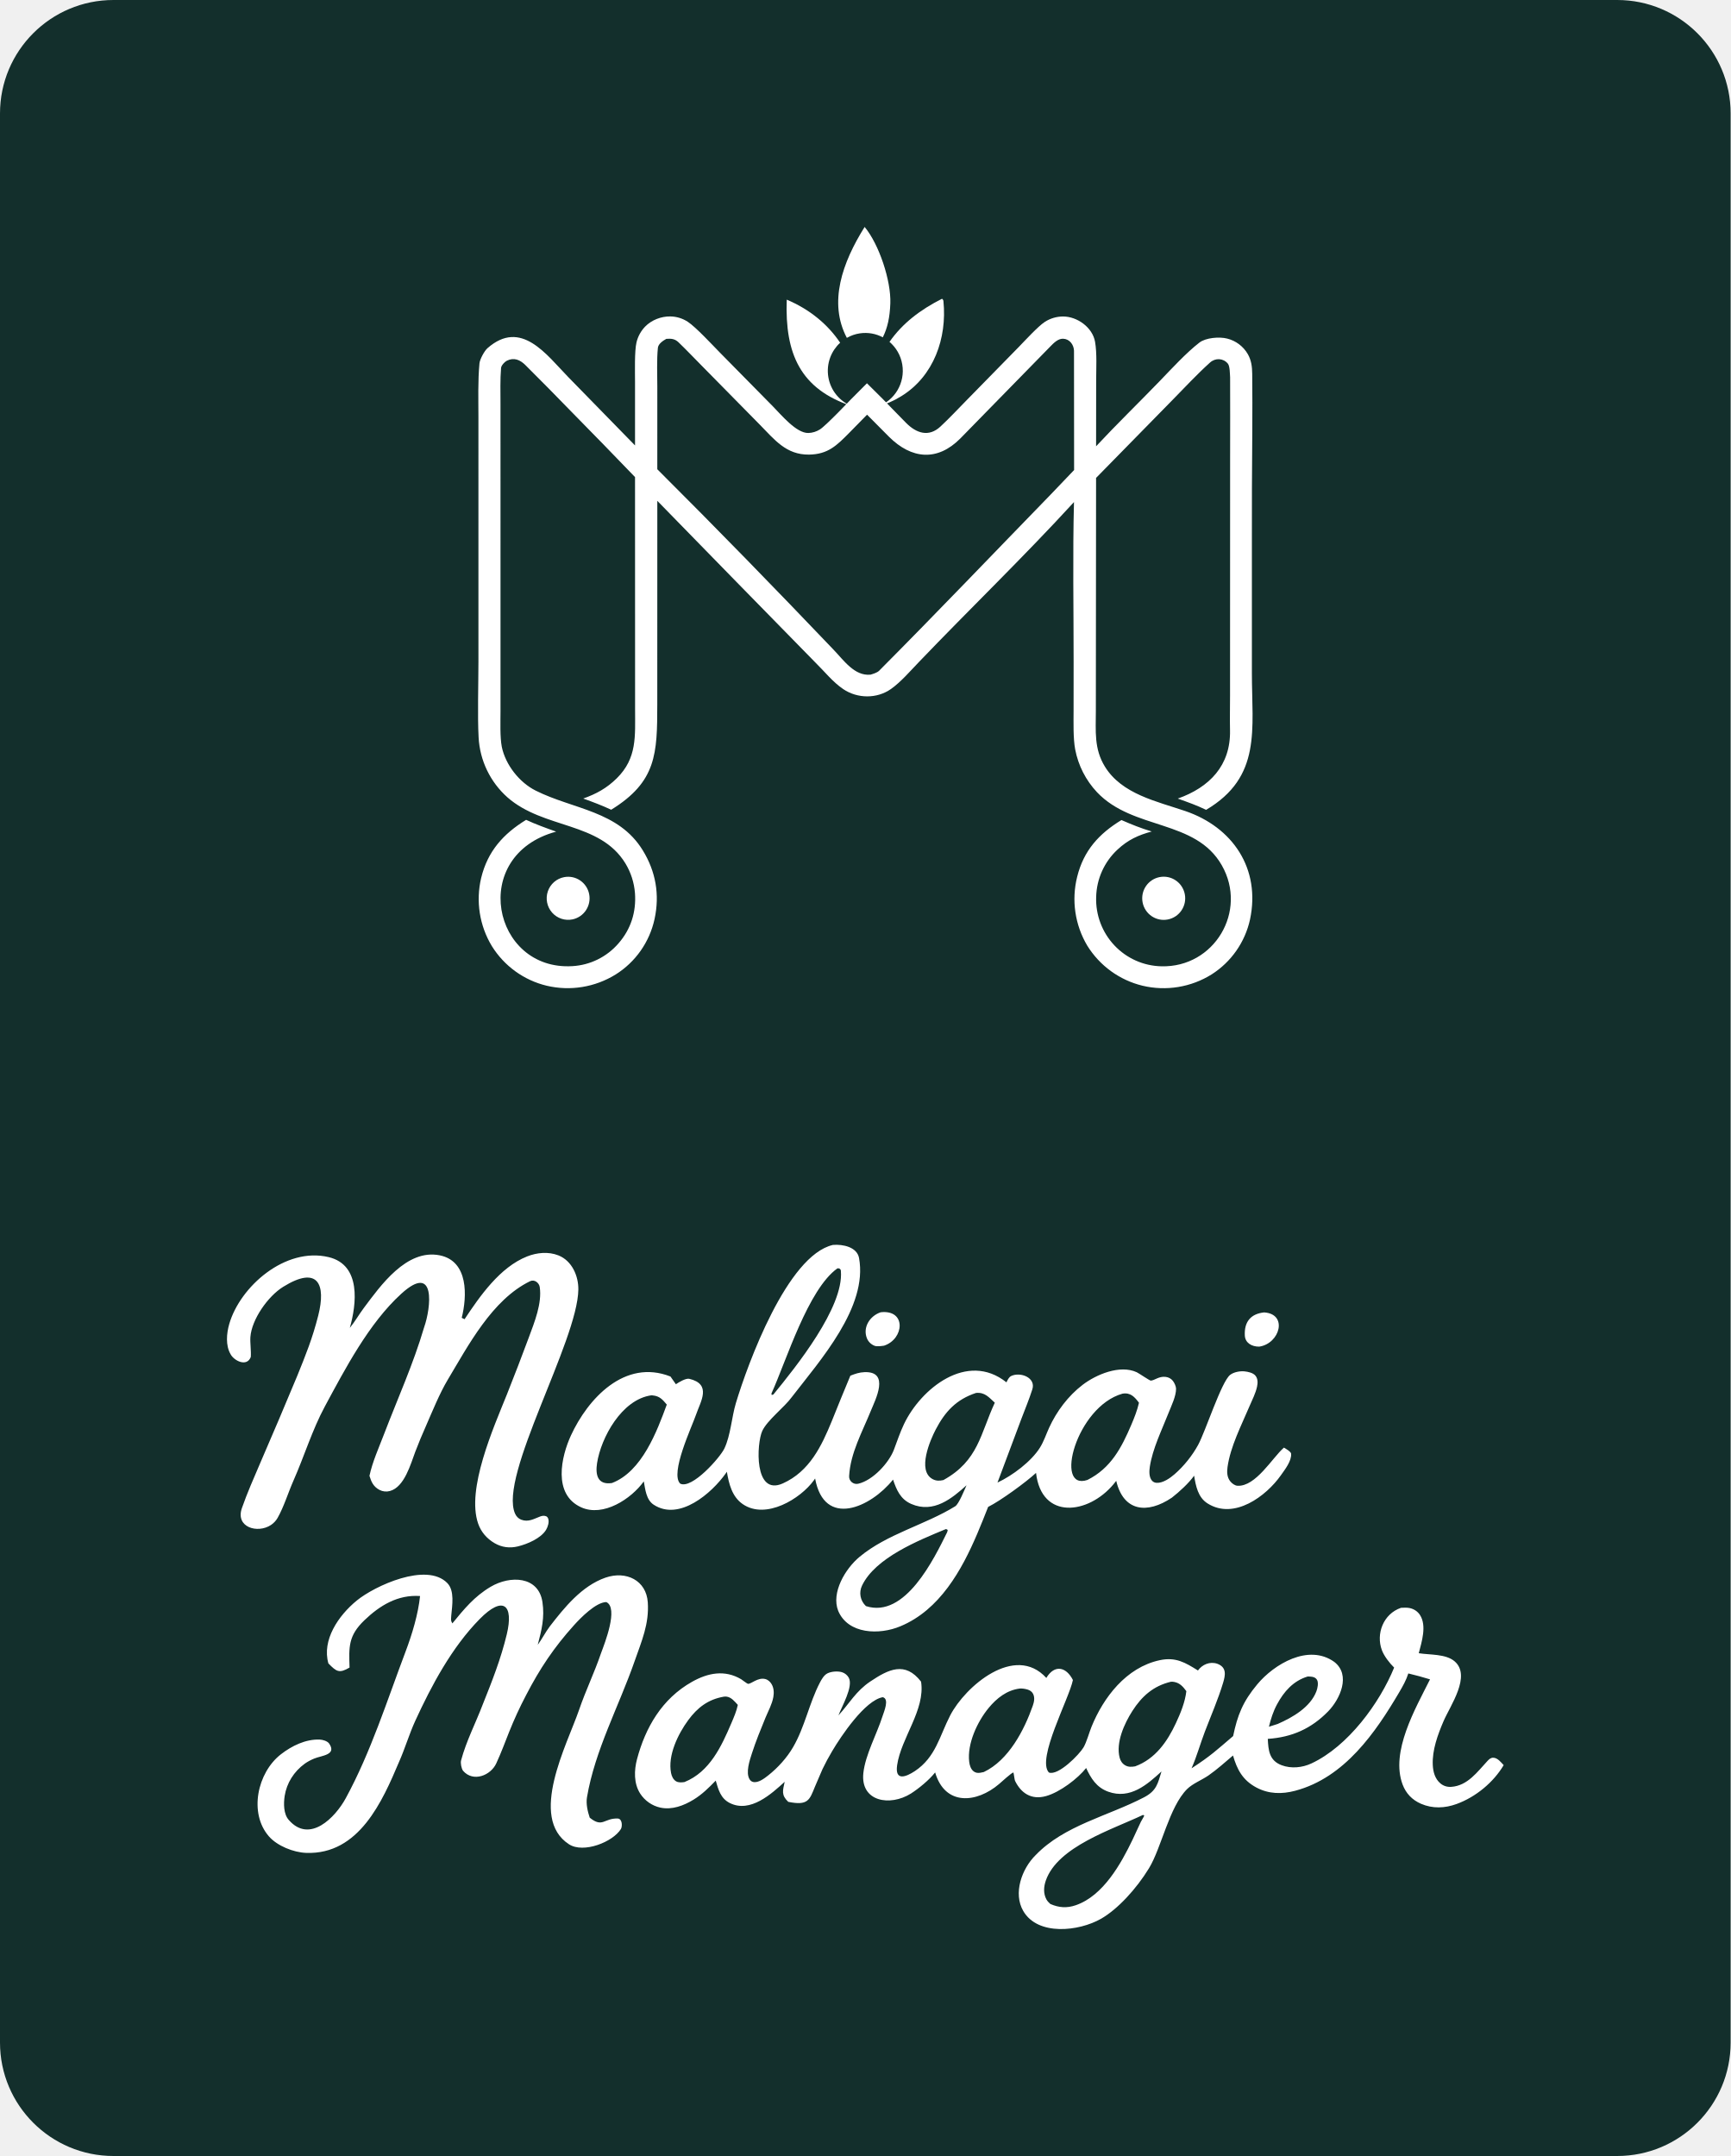
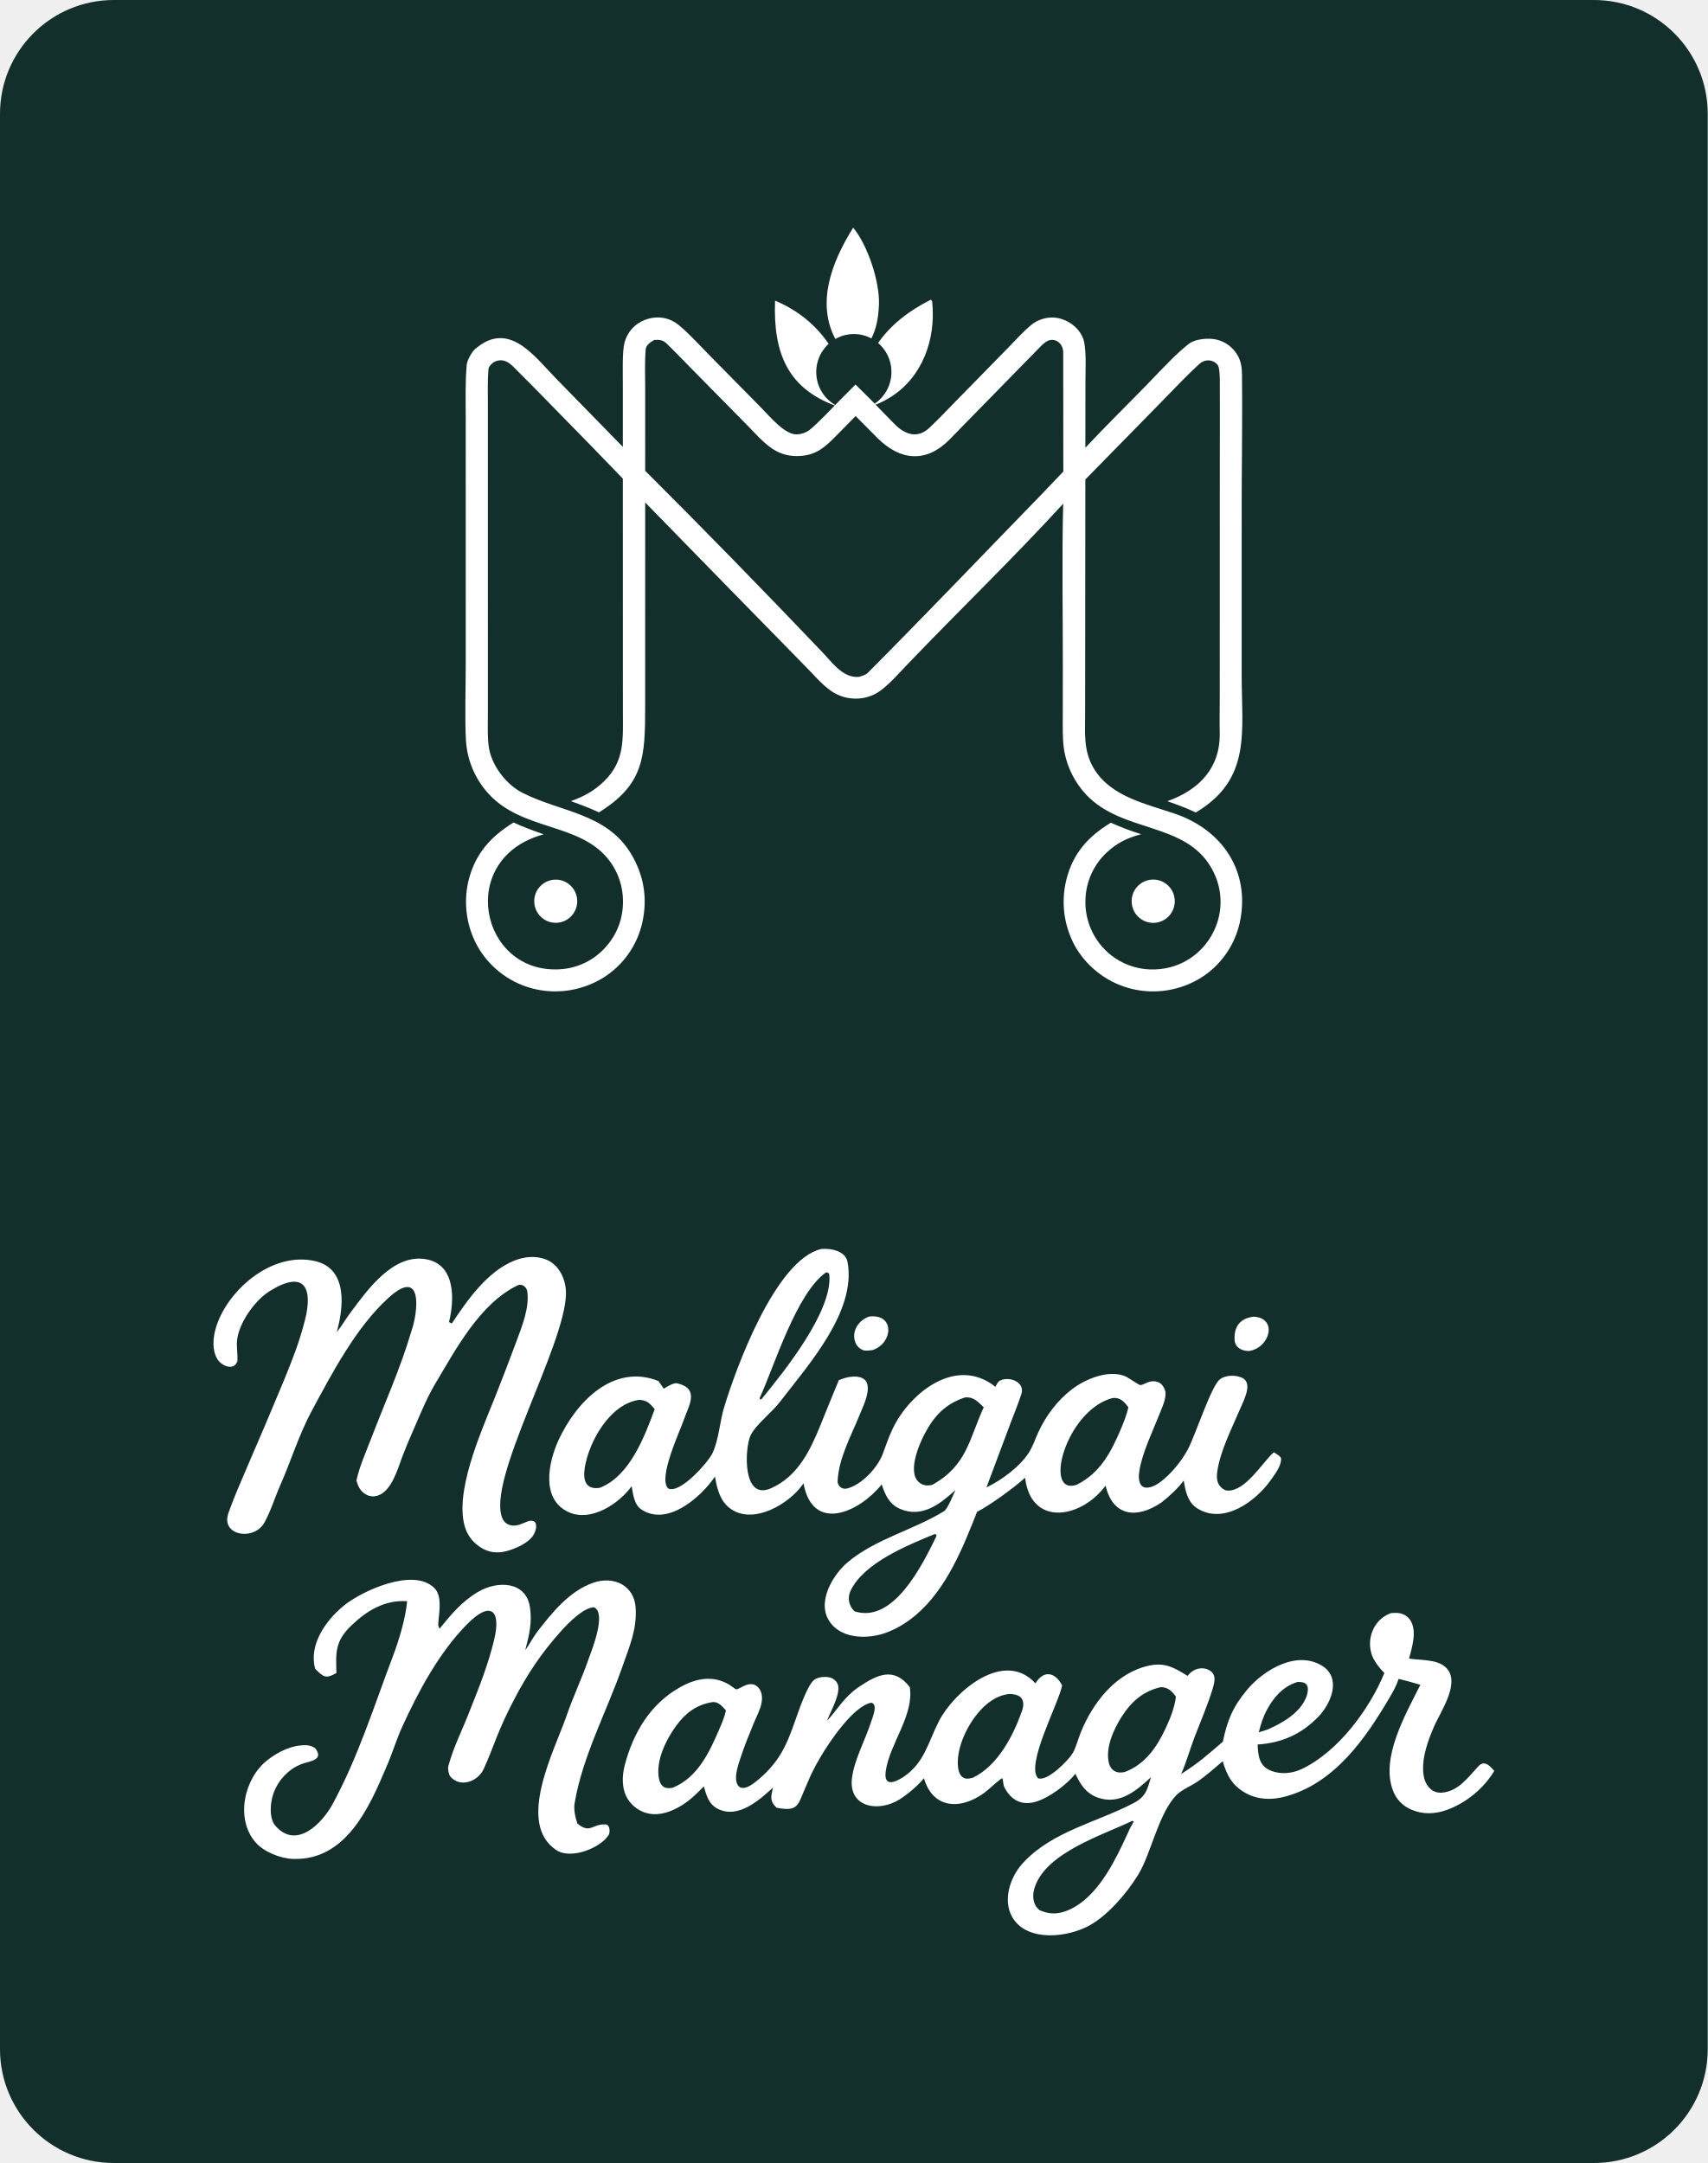
- <svg xmlns="http://www.w3.org/2000/svg" width="122" height="152" viewBox="0 0 122 152" fill="none">
-   <rect width="122" height="152" rx="8" fill="#132F2C" />
-   <path d="M66.409 21.061C66.474 21.13 66.497 21.135 66.508 21.245C66.765 23.838 65.83 26.514 63.545 27.927C62.947 28.298 62.479 28.481 61.867 28.663C63.067 28.244 63.822 27 63.605 25.698C63.497 25.05 63.166 24.496 62.704 24.103C63.622 22.788 64.881 21.833 66.409 21.061Z" fill="white" />
-   <path d="M55.461 21.125C57.07 21.805 58.344 22.853 59.226 24.163C58.921 24.442 58.68 24.793 58.528 25.195C58.189 26.098 58.359 27.117 58.975 27.857C59.263 28.204 59.628 28.465 60.031 28.626C56.438 27.433 55.321 24.962 55.461 21.125Z" fill="white" />
-   <path d="M60.952 16C61.969 17.223 62.82 19.784 62.763 21.385C62.728 22.372 62.567 23.115 62.232 23.782C61.752 23.525 61.19 23.416 60.612 23.502C60.285 23.551 59.977 23.66 59.698 23.82C58.381 21.325 59.381 18.509 60.952 16Z" fill="white" />
-   <path d="M47.252 22.309C47.691 22.314 48.121 22.447 48.489 22.689C49.056 23.062 50.224 24.324 50.744 24.853L54.487 28.652C55.085 29.258 56.138 30.547 56.987 30.526C57.275 30.517 57.556 30.43 57.8 30.275C58.224 30.011 59.983 28.158 59.983 28.158L61.115 27.021L62.247 28.145C62.259 28.158 63.331 29.27 63.88 29.821C64.6 30.543 65.47 30.84 66.294 30.074C66.929 29.483 67.523 28.846 68.13 28.227L71.811 24.469C72.262 24.005 73.177 23.005 73.653 22.694C74.038 22.445 74.487 22.312 74.945 22.313C75.938 22.314 77.015 23.079 77.195 24.097C77.337 24.902 77.274 25.991 77.273 26.822L77.268 31.463C78.705 29.92 80.268 28.404 81.743 26.877C82.563 26.027 83.633 24.86 84.552 24.152C84.994 23.811 85.948 23.725 86.512 23.871C87.121 24.023 87.643 24.416 87.96 24.96C88.212 25.396 88.268 25.848 88.274 26.352C88.291 27.699 88.284 29.063 88.279 30.41C88.256 33.075 88.246 35.739 88.251 38.404V47.452C88.25 51.425 88.955 54.765 85.025 57.095C84.373 56.78 83.743 56.556 83.065 56.315L83.026 56.301C85.254 55.516 86.764 53.967 86.709 51.487C86.691 50.692 86.711 49.84 86.711 49.037L86.716 32.164C86.717 30.312 86.726 28.454 86.716 26.603C86.697 26.364 86.705 25.814 86.556 25.635C86.235 25.249 85.681 25.216 85.298 25.561C84.377 26.392 83.513 27.324 82.638 28.215L77.267 33.693L77.251 50.115C77.251 51.545 77.112 52.787 77.894 54.054C79.086 55.986 81.533 56.492 83.552 57.178C86.893 58.314 88.884 61.236 88.118 64.831C87.764 66.427 86.793 67.818 85.418 68.693C83.963 69.604 82.205 69.892 80.538 69.493C78.92 69.101 77.521 68.084 76.643 66.664C75.778 65.207 75.522 63.465 75.933 61.819C76.392 59.959 77.472 58.779 79.056 57.814C79.812 58.144 80.406 58.382 81.192 58.621C80.239 58.877 79.519 59.208 78.782 59.893C77.85 60.756 77.305 61.961 77.273 63.234C77.229 64.5 77.692 65.731 78.559 66.651C79.422 67.567 80.615 68.099 81.87 68.125C85.605 68.222 87.971 64.232 86.131 61.006C84.271 57.742 79.888 58.546 77.335 55.854C76.544 55.014 76.008 53.964 75.793 52.827C75.647 52.046 75.68 50.924 75.681 50.109L75.684 46.658C75.686 42.986 75.614 39.037 75.71 35.396C72.171 39.26 68.395 42.895 64.773 46.679C64.173 47.302 63.506 48.081 62.811 48.573C61.82 49.274 60.446 49.26 59.445 48.584C58.698 48.079 58.128 47.341 57.486 46.715C53.76 42.923 50.052 39.113 46.337 35.31L46.334 49.675C46.33 53.124 46.291 55.111 43.085 57.087C42.408 56.771 41.815 56.551 41.116 56.298C42.04 55.968 42.766 55.571 43.471 54.879C44.925 53.451 44.769 51.889 44.77 50.012L44.766 33.635C43.283 32.093 41.792 30.559 40.291 29.036C39.212 27.929 38.133 26.823 37.034 25.735C36.666 25.371 36.235 25.178 35.73 25.431C35.573 25.51 35.337 25.761 35.322 25.944C35.254 26.77 35.282 27.627 35.282 28.459L35.283 50.124C35.283 50.863 35.239 51.95 35.373 52.65C35.635 53.923 36.614 55.163 37.759 55.737C40.419 57.071 43.599 57.153 45.316 59.956C46.226 61.442 46.517 63.072 46.142 64.796C45.788 66.418 44.798 67.828 43.395 68.705C41.945 69.602 40.2 69.886 38.542 69.495C36.938 69.112 35.548 68.108 34.674 66.702C33.802 65.263 33.531 63.536 33.919 61.897C34.377 60.011 35.48 58.787 37.088 57.8C37.738 58.105 38.53 58.392 39.206 58.631C33.03 60.295 34.712 68.453 40.348 68.114C41.6 68.043 42.77 67.467 43.593 66.517C44.472 65.516 44.858 64.299 44.762 62.972C44.705 62.225 44.472 61.502 44.083 60.863C42.273 57.913 38.337 58.461 35.777 56.218C34.559 55.139 33.824 53.613 33.739 51.983C33.657 50.481 33.727 48.173 33.727 46.618L33.726 29.395C33.726 28.155 33.683 26.849 33.8 25.614C33.828 25.327 34.148 24.738 34.363 24.549C36.739 22.461 38.521 25.009 40.065 26.591L44.766 31.404V26.933C44.765 26.239 44.723 24.754 44.869 24.14C44.969 23.72 45.179 23.335 45.479 23.025C45.932 22.559 46.607 22.299 47.252 22.309ZM74.942 23.881C74.587 23.868 74.275 24.186 74.045 24.424L69.492 29.077C68.898 29.683 68.297 30.306 67.702 30.908C66.068 32.558 64.248 32.36 62.677 30.8L61.123 29.236L59.877 30.505C58.986 31.408 58.367 32.032 57.03 32.05C55.409 32.07 54.591 30.982 53.555 29.933L49.453 25.767C48.91 25.221 48.381 24.658 47.826 24.127C47.568 23.881 47.305 23.864 46.972 23.89C46.736 24.02 46.409 24.24 46.378 24.518C46.29 25.334 46.336 26.474 46.337 27.289L46.336 33.083C50.529 37.262 54.661 41.507 58.748 45.791C59.481 46.551 60.236 47.676 61.368 47.564C61.557 47.508 61.824 47.428 61.967 47.294C66.063 43.178 70.052 38.995 74.073 34.859L75.718 33.138L75.711 24.721C75.691 24.286 75.392 23.896 74.942 23.881Z" fill="white" />
-   <path d="M81.746 61.836C82.568 61.676 83.363 62.216 83.522 63.042C83.681 63.868 83.142 64.667 82.32 64.825C81.499 64.984 80.705 64.444 80.547 63.619C80.389 62.794 80.925 61.996 81.746 61.836Z" fill="white" />
-   <path d="M39.772 61.839C40.585 61.685 41.369 62.217 41.532 63.032C41.694 63.847 41.175 64.641 40.367 64.816C39.834 64.93 39.282 64.748 38.92 64.339C38.559 63.93 38.444 63.357 38.62 62.839C38.797 62.321 39.237 61.939 39.772 61.839Z" fill="white" />
-   <path d="M98.763 113.352C98.961 113.34 99.187 113.331 99.381 113.371C99.681 113.435 99.941 113.611 100.101 113.859C100.59 114.621 100.222 115.749 100.015 116.553C100.797 116.679 101.918 116.593 102.538 117.122C103.738 118.147 102.225 120.26 101.759 121.35C101.351 122.302 100.955 123.383 101.002 124.426C101.023 124.901 101.15 125.405 101.542 125.733C101.759 125.914 102.018 125.994 102.307 125.975C103.466 125.896 104.16 124.896 104.854 124.154C104.97 124.03 105.08 123.919 105.267 123.921C105.569 123.925 105.82 124.248 106 124.444C105.288 125.647 104.046 126.686 102.683 127.183C101.855 127.484 100.99 127.523 100.169 127.166C99.54 126.892 99.11 126.43 98.878 125.816C98.004 123.507 99.776 120.463 100.808 118.396C100.298 118.242 99.799 118.1 99.279 117.979C99.131 118.45 98.889 118.877 98.637 119.306C96.975 122.13 94.795 125.32 91.308 126.249C90.364 126.501 89.43 126.485 88.557 126.016C87.592 125.497 87.203 124.742 86.92 123.765C86.359 124.238 85.796 124.75 85.19 125.171C84.727 125.492 84.076 125.741 83.683 126.132C82.42 127.393 81.878 130.268 80.997 131.713C80.116 133.158 78.794 134.604 77.61 135.278C76.06 136.163 73.166 136.497 72.135 134.729C71.41 133.485 72.025 131.754 73.006 130.788C75.027 128.686 78.084 128.047 80.642 126.716C81.545 126.246 81.618 125.731 81.879 124.889C80.88 125.805 79.673 126.879 78.121 126.315C77.292 126.013 76.905 125.373 76.567 124.646C75.991 125.381 74.719 126.355 73.734 126.627C72.706 126.911 71.978 126.42 71.554 125.55C71.516 125.472 71.48 125.106 71.442 124.961C71.332 124.955 70.569 125.655 70.428 125.776C68.86 127.116 66.625 127.35 65.922 124.958C65.51 125.481 64.785 126.081 64.216 126.446C62.734 127.376 60.649 127.018 60.861 125.005C60.997 123.719 61.823 122.228 62.212 120.997C62.314 120.675 62.715 119.772 62.229 119.654C60.974 119.877 59.288 122.4 58.662 123.458C58.418 123.867 58.193 124.286 57.987 124.713C57.923 124.849 57.865 124.989 57.807 125.129L57.446 125.97C57.072 126.889 56.969 127.319 55.567 127.031C55.059 126.551 55.184 126.233 55.316 125.619C54.398 126.454 52.896 127.843 51.445 127.114C50.797 126.789 50.637 126.158 50.455 125.535C49.974 126.032 49.493 126.509 48.891 126.877C48.203 127.296 47.38 127.616 46.551 127.438C45.959 127.31 45.446 126.94 45.131 126.451C44.67 125.736 44.698 124.807 44.907 124.019C45.494 121.807 46.656 119.764 48.788 118.567C49.907 117.938 51.09 117.704 52.244 118.386C52.335 118.44 52.656 118.702 52.734 118.71C52.949 118.732 53.429 118.237 53.953 118.375C54.15 118.427 54.303 118.576 54.399 118.742C54.555 119.013 54.569 119.338 54.517 119.637C54.425 120.157 54.159 120.621 53.959 121.107C53.62 121.931 53.28 122.765 53.007 123.611C52.85 124.097 52.548 124.976 52.844 125.446C52.902 125.539 52.983 125.606 53.096 125.631C53.459 125.712 53.895 125.373 54.156 125.166C54.843 124.622 55.474 123.923 55.906 123.179C56.74 121.745 57.042 120.075 57.795 118.629C57.913 118.402 58.085 118.096 58.329 117.974C58.61 117.834 59.051 117.803 59.352 117.891C59.558 117.951 59.745 118.11 59.839 118.292C60.161 118.916 59.342 120.303 59.105 120.938C59.884 120.089 60.332 119.228 61.355 118.544C62.635 117.689 63.803 117.099 64.93 118.558C65.239 120.545 63.522 122.514 63.242 124.449C63.077 125.592 63.869 125.274 64.493 124.864C65.973 123.874 66.223 122.409 66.987 120.932C68.039 118.901 71.538 115.86 73.76 118.295C74.338 117.333 75.157 117.503 75.634 118.443C75.372 119.751 73.059 124.008 73.939 124.962C74.594 125.22 76.093 123.69 76.386 123.187C76.601 122.816 76.78 122.145 76.949 121.731C77.778 119.692 79.377 117.555 81.756 117.045C82.886 116.803 83.562 117.218 84.449 117.771C84.749 117.352 85.286 117.116 85.815 117.297C86.494 117.552 86.381 118.108 86.221 118.641C85.868 119.813 85.37 120.947 84.933 122.092C84.61 122.941 84.361 123.844 83.997 124.668C85.365 123.78 85.764 123.386 86.929 122.394C87.236 120.926 87.607 119.972 88.634 118.742C89.81 117.333 92.233 115.861 94.058 117.165C95.249 118.088 94.463 119.794 93.629 120.651C92.442 121.868 91.082 122.478 89.372 122.592C89.412 123.392 89.468 124.122 90.353 124.452C91.028 124.704 91.808 124.622 92.443 124.326C95.034 123.12 97.259 120.065 98.279 117.566C97.95 117.245 97.571 116.756 97.415 116.338C96.987 115.192 97.511 113.781 98.763 113.352ZM80.574 127.953C78.382 128.997 74.563 130.182 73.725 132.578C73.574 133.012 73.54 133.49 73.765 133.907C73.83 134.028 73.937 134.139 74.042 134.231C74.64 134.495 75.205 134.537 75.833 134.321C77.785 133.651 79.037 131.367 79.845 129.687C80.043 129.273 80.226 128.852 80.425 128.439C80.497 128.287 80.603 128.154 80.665 127.998L80.574 127.953ZM25.154 112.837C26.406 111.813 30.071 110.108 31.534 111.609C32.058 112.148 31.877 113.181 31.811 113.899C31.801 114.18 31.754 114.223 31.888 114.451C32.712 113.445 33.438 112.552 34.584 111.872C35.965 111.053 37.965 111.112 38.239 112.946C38.403 114.044 38.181 114.915 37.908 115.962C38.191 115.579 38.462 115.053 38.759 114.66C39.779 113.342 41.008 111.809 42.68 111.226C44.147 110.719 45.558 111.422 45.665 112.96C45.771 114.484 45.23 115.703 44.737 117.114C43.629 120.293 41.938 123.393 41.378 126.715C41.301 127.168 41.426 127.718 41.573 128.148C42.494 128.894 42.577 128.16 43.567 128.209C43.883 128.25 43.872 128.783 43.77 128.947C43.206 129.862 41.133 130.686 40.112 130.024C37.225 128.149 39.984 122.974 40.807 120.587C41.327 119.077 41.864 118.025 42.373 116.54C42.622 115.867 43.623 113.353 42.739 112.947C41.999 112.963 40.923 114.07 40.473 114.568C39.053 116.14 38.049 117.648 37.087 119.508C36.639 120.359 36.238 121.232 35.884 122.121C35.59 122.862 35.338 123.55 34.984 124.32C34.598 125.164 33.363 125.674 32.642 124.841C32.52 124.669 32.455 124.292 32.504 124.109C32.868 122.746 33.533 121.477 34.034 120.158C34.694 118.512 35.313 116.938 35.725 115.222C36.227 113.13 35.467 112.464 33.814 114.145C31.845 116.147 30.416 118.832 29.273 121.322C28.843 122.261 28.548 123.279 28.127 124.224C26.967 126.958 25.318 130.772 21.579 130.63C20.679 130.596 19.545 130.134 18.964 129.474C17.525 127.839 18.132 124.968 19.811 123.673C20.565 123.089 21.541 122.602 22.539 122.642C22.752 122.65 23.062 122.741 23.195 122.91C23.768 123.731 22.677 123.759 22.145 123.982C21.901 124.084 21.687 124.197 21.488 124.338C20.719 124.894 20.209 125.711 20.067 126.617C19.988 127.147 19.983 127.888 20.355 128.306C21.83 130.001 23.638 128.129 24.374 126.776C26.147 123.516 27.286 119.889 28.589 116.442C29.052 115.217 29.481 113.793 29.612 112.521C28.032 112.413 26.77 113.192 25.69 114.228C24.543 115.328 24.595 116.116 24.641 117.564C23.907 117.996 23.72 117.853 23.15 117.272C22.682 115.635 23.845 113.907 25.154 112.837ZM51.045 119.613C49.915 119.803 49.161 120.394 48.517 121.27C47.792 122.257 47.061 123.76 47.306 125C47.348 125.215 47.452 125.456 47.653 125.579C47.831 125.688 48.051 125.664 48.25 125.637C50.043 124.918 50.87 123.088 51.555 121.488C51.734 121.069 51.921 120.642 52.012 120.196C51.787 119.956 51.556 119.645 51.192 119.61C51.143 119.606 51.094 119.608 51.045 119.613ZM71.898 119.043C70.974 119.153 70.255 119.733 69.698 120.407C68.89 121.385 68.168 122.946 68.324 124.214C68.353 124.453 68.434 124.731 68.642 124.887C68.779 124.989 68.933 125.007 69.1 124.981C69.183 124.967 69.267 124.95 69.35 124.931C71.114 124.095 72.208 121.954 72.804 120.26C72.9 119.987 72.964 119.679 72.822 119.409C72.745 119.262 72.606 119.168 72.444 119.117C72.278 119.066 72.073 119.032 71.898 119.043ZM82.555 118.562C81.3 118.855 80.483 119.599 79.826 120.625C79.256 121.516 78.65 122.851 78.928 123.919C78.987 124.146 79.116 124.346 79.334 124.465C79.559 124.588 79.772 124.569 80.019 124.53C81.447 124.007 82.294 122.772 82.892 121.488C83.219 120.791 83.544 119.992 83.631 119.228C83.414 118.933 83.181 118.654 82.786 118.581C82.712 118.567 82.631 118.556 82.555 118.562ZM92.182 118.195C91.156 118.507 90.502 119.271 90.026 120.153C89.751 120.663 89.587 121.181 89.453 121.737L90.069 121.541C91.143 121.071 92.369 120.356 92.796 119.245C92.879 119.03 92.963 118.644 92.842 118.43C92.773 118.308 92.651 118.245 92.513 118.218C92.408 118.197 92.288 118.195 92.182 118.195ZM58.714 87.769C59.425 87.707 60.415 87.921 60.557 88.688C61.193 92.143 57.809 95.91 55.81 98.506C55.294 99.216 54.083 100.126 53.733 100.889C53.336 101.758 53.133 105.502 55.185 104.582C57.075 103.735 57.921 101.93 58.63 100.206C59.06 99.131 59.498 98.058 59.945 96.988C60.284 96.854 60.572 96.752 60.943 96.738C62.762 96.67 61.701 98.693 61.392 99.457C60.78 100.966 59.948 102.443 59.859 104.062C59.831 104.394 60.148 104.685 60.497 104.606C61.537 104.368 62.662 103.13 63.012 102.215C63.26 101.566 63.438 101.007 63.727 100.399C64.91 97.915 68.172 95.243 70.949 97.456C71.03 97.292 71.119 97.086 71.29 97.006C71.942 96.703 73.035 97.129 72.775 97.944C72.544 98.672 72.263 99.333 72 100.032L70.317 104.523C71.38 104.027 72.7 103.034 73.308 102.063C73.581 101.628 73.746 101.118 73.958 100.654C74.484 99.507 75.29 98.419 76.322 97.63C77.264 96.91 78.942 96.192 80.134 96.744C80.281 96.813 81.048 97.338 81.122 97.335C81.402 97.322 81.688 97.014 82.171 97.072C82.376 97.097 82.552 97.19 82.677 97.347C82.783 97.48 82.903 97.731 82.905 97.898C82.913 98.431 82.573 99.11 82.38 99.603C81.908 100.801 81.248 102.137 81.056 103.408C81.01 103.709 80.989 104.139 81.21 104.39C81.293 104.484 81.408 104.534 81.536 104.541C81.984 104.566 82.488 104.205 82.804 103.931C83.459 103.362 84.057 102.611 84.464 101.862C84.984 100.905 86.104 97.408 86.718 96.93C86.972 96.732 87.413 96.649 87.733 96.683C87.991 96.71 88.338 96.785 88.503 96.988C88.683 97.211 88.669 97.502 88.614 97.763C88.517 98.229 88.267 98.702 88.08 99.144C87.509 100.494 86.736 101.983 86.533 103.432C86.484 103.782 86.495 104.157 86.736 104.446C86.853 104.586 87.047 104.738 87.24 104.748C88.526 104.813 89.692 102.776 90.493 102.074L90.512 102.058C90.645 102.139 90.992 102.335 91.017 102.484C91.056 103.004 90.585 103.595 90.295 104.008C89.268 105.47 87.002 107.181 85.123 105.991C84.448 105.564 84.3 104.763 84.178 104.038C83.805 104.565 83.128 105.182 82.613 105.584C80.864 106.767 79.193 106.557 78.688 104.401C78.626 104.481 78.563 104.561 78.497 104.64C76.716 106.773 73.42 107.18 73.034 103.841C72.335 104.489 70.522 105.813 69.658 106.238C69.409 106.877 69.152 107.513 68.884 108.145C67.8 110.683 66.255 113.497 63.472 114.654C61.989 115.28 59.787 115.218 59.089 113.569C58.58 112.281 59.59 110.593 60.593 109.76C62.551 108.133 65.199 107.514 67.338 106.194C67.591 106.038 67.992 105.027 68.136 104.713C67.122 105.626 65.821 106.72 64.238 106.03C63.469 105.695 63.199 105.033 62.954 104.313C61.386 106.278 58.105 107.761 57.461 104.236C57.433 104.278 57.405 104.318 57.376 104.359C56.435 105.667 53.989 107.158 52.364 106.045C51.593 105.517 51.383 104.593 51.239 103.759C51.216 103.796 51.191 103.832 51.166 103.868C50.182 105.263 47.884 107.271 46.076 106.08C45.55 105.733 45.488 104.993 45.384 104.44C44.494 105.678 42.527 106.969 40.973 106.269C38.94 105.352 39.571 102.672 40.245 101.207C41.437 98.616 44.035 95.773 47.264 97.045L47.646 97.59C47.87 97.439 48.337 97.16 48.584 97.206C50.194 97.585 49.389 98.794 49.069 99.729C48.77 100.603 47.211 103.882 47.952 104.598C48.783 105.005 50.762 102.757 51.063 102.124C51.509 101.186 51.576 99.915 51.875 98.923C52.708 96.156 55.495 88.513 58.714 87.769ZM66.678 107.802C64.728 108.613 61.708 109.822 60.769 111.785C60.535 112.273 60.637 112.844 61.042 113.231C63.804 114.125 65.837 109.908 66.769 108.023C66.784 107.991 66.8 107.902 66.808 107.863C66.741 107.822 66.749 107.814 66.678 107.802ZM37.159 88.58C37.853 88.306 38.658 88.226 39.365 88.506C40.333 88.89 40.78 89.97 40.77 90.908C40.728 94.551 35.136 104.069 36.309 106.712C36.394 106.902 36.538 107.062 36.744 107.14C37.246 107.329 37.631 107.083 38.081 106.913C38.223 106.86 38.365 106.841 38.509 106.901C38.572 106.928 38.626 107.009 38.646 107.068C38.727 107.309 38.621 107.644 38.494 107.855C38.136 108.45 37.175 108.862 36.506 109.023C35.928 109.162 35.379 109.092 34.868 108.796C34.316 108.475 33.911 108.003 33.708 107.419C32.861 104.987 34.788 100.662 35.734 98.309C36.265 96.973 36.782 95.632 37.281 94.285C37.676 93.216 38.22 91.883 38.048 90.734C38.004 90.441 37.676 90.177 37.368 90.326C34.683 91.631 32.997 94.885 31.558 97.283C30.991 98.228 30.458 99.55 30.036 100.513C29.765 101.12 29.51 101.734 29.273 102.355C28.952 103.204 28.512 104.841 27.488 105.117C27.242 105.186 26.978 105.158 26.754 105.04C26.319 104.812 26.173 104.466 26.045 104.047C26.252 103.068 26.711 102.055 27.071 101.113C28.032 98.602 29.141 96.154 29.898 93.576C30.387 92.205 30.748 88.97 28.285 91.214C26.003 93.293 24.33 96.507 22.9 99.156C22.014 100.798 21.442 102.68 20.691 104.377C20.317 105.223 20.019 106.215 19.573 107.007C19.46 107.207 19.3 107.379 19.105 107.511C18.155 108.141 16.58 107.673 17.052 106.324C17.436 105.225 17.889 104.212 18.346 103.141C19.23 101.103 20.098 99.059 20.95 97.009C21.554 95.52 22.025 94.361 22.434 92.747C22.992 90.552 22.429 89.194 19.965 90.72C18.881 91.391 17.741 93.025 17.651 94.263C17.623 94.656 17.713 95.264 17.678 95.67C17.4 96.402 16.482 95.927 16.249 95.463C15.897 94.851 15.967 94.015 16.161 93.342C16.92 90.713 20.102 87.896 23.168 88.628C25.481 89.181 25.131 91.96 24.66 93.618C25.023 93.174 25.307 92.667 25.661 92.195C26.814 90.659 28.651 88.035 30.994 88.501C33.039 88.908 32.928 91.397 32.549 92.909L32.749 93.005C33.822 91.39 35.236 89.341 37.159 88.58ZM45.924 98.37C43.825 98.655 42.363 101.37 42.089 103.155C41.968 103.946 42.105 104.708 43.138 104.555C45.259 103.748 46.316 100.896 47.005 99.024C46.711 98.677 46.508 98.427 46.02 98.379C45.988 98.376 45.956 98.373 45.924 98.37ZM80.291 98.896C79.993 98.496 79.699 98.155 79.125 98.256C75.87 99.176 74.287 105.142 76.656 104.338C78.315 103.511 79.067 102.05 79.744 100.465C79.955 99.971 80.176 99.416 80.291 98.896ZM68.805 98.203C67.418 98.66 66.625 99.514 65.962 100.783C65.585 101.505 64.629 103.677 65.742 104.278C65.99 104.412 66.231 104.41 66.505 104.346C68.974 102.981 69.106 101.089 70.128 98.891C69.701 98.505 69.429 98.146 68.805 98.203ZM59.036 89.418C56.957 90.898 55.432 95.937 54.386 98.234C54.375 98.258 54.394 98.323 54.401 98.348C54.425 98.341 54.505 98.321 54.521 98.311C56.106 96.371 59.488 92.172 59.278 89.615C59.268 89.491 59.254 89.505 59.166 89.426L59.036 89.418ZM89.112 92.526C90.804 92.633 90.234 94.721 88.769 94.939C88.233 94.943 87.78 94.674 87.753 94.156C87.703 93.202 88.158 92.627 89.112 92.526ZM62.083 92.516C63.918 92.31 63.737 94.409 62.32 94.871C62.13 94.897 61.825 94.947 61.649 94.878C61.399 94.779 61.202 94.584 61.108 94.339C60.812 93.581 61.31 92.777 62.083 92.516Z" fill="white" />
+ <svg xmlns="http://www.w3.org/2000/svg" width="120" height="152" viewBox="0 0 120 152" fill="none">
+   <rect width="120" height="152" rx="8" fill="#132F2C" />
+   <g transform="translate(-1 0) scale(1)">
+     <path d="M66.409 21.061C66.474 21.13 66.497 21.135 66.508 21.245C66.765 23.838 65.83 26.514 63.545 27.927C62.947 28.298 62.479 28.481 61.867 28.663C63.067 28.244 63.822 27 63.605 25.698C63.497 25.05 63.166 24.496 62.704 24.103C63.622 22.788 64.881 21.833 66.409 21.061Z" fill="white" />
+     <path d="M55.461 21.125C57.07 21.805 58.344 22.853 59.226 24.163C58.921 24.442 58.68 24.793 58.528 25.195C58.189 26.098 58.359 27.117 58.975 27.857C59.263 28.204 59.628 28.465 60.031 28.626C56.438 27.433 55.321 24.962 55.461 21.125Z" fill="white" />
+     <path d="M60.952 16C61.969 17.223 62.82 19.784 62.763 21.385C62.728 22.372 62.567 23.115 62.232 23.782C61.752 23.525 61.19 23.416 60.612 23.502C60.285 23.551 59.977 23.66 59.698 23.82C58.381 21.325 59.381 18.509 60.952 16Z" fill="white" />
+     <path d="M47.252 22.309C47.691 22.314 48.121 22.447 48.489 22.689C49.056 23.062 50.224 24.324 50.744 24.853L54.487 28.652C55.085 29.258 56.138 30.547 56.987 30.526C57.275 30.517 57.556 30.43 57.8 30.275C58.224 30.011 59.983 28.158 59.983 28.158L61.115 27.021L62.247 28.145C62.259 28.158 63.331 29.27 63.88 29.821C64.6 30.543 65.47 30.84 66.294 30.074C66.929 29.483 67.523 28.846 68.13 28.227L71.811 24.469C72.262 24.005 73.177 23.005 73.653 22.694C74.038 22.445 74.487 22.312 74.945 22.313C75.938 22.314 77.015 23.079 77.195 24.097C77.337 24.902 77.274 25.991 77.273 26.822L77.268 31.463C78.705 29.92 80.268 28.404 81.743 26.877C82.563 26.027 83.633 24.86 84.552 24.152C84.994 23.811 85.948 23.725 86.512 23.871C87.121 24.023 87.643 24.416 87.96 24.96C88.212 25.396 88.268 25.848 88.274 26.352C88.291 27.699 88.284 29.063 88.279 30.41C88.256 33.075 88.246 35.739 88.251 38.404V47.452C88.25 51.425 88.955 54.765 85.025 57.095C84.373 56.78 83.743 56.556 83.065 56.315L83.026 56.301C85.254 55.516 86.764 53.967 86.709 51.487C86.691 50.692 86.711 49.84 86.711 49.037L86.716 32.164C86.717 30.312 86.726 28.454 86.716 26.603C86.697 26.364 86.705 25.814 86.556 25.635C86.235 25.249 85.681 25.216 85.298 25.561C84.377 26.392 83.513 27.324 82.638 28.215L77.267 33.693L77.251 50.115C77.251 51.545 77.112 52.787 77.894 54.054C79.086 55.986 81.533 56.492 83.552 57.178C86.893 58.314 88.884 61.236 88.118 64.831C87.764 66.427 86.793 67.818 85.418 68.693C83.963 69.604 82.205 69.892 80.538 69.493C78.92 69.101 77.521 68.084 76.643 66.664C75.778 65.207 75.522 63.465 75.933 61.819C76.392 59.959 77.472 58.779 79.056 57.814C79.812 58.144 80.406 58.382 81.192 58.621C80.239 58.877 79.519 59.208 78.782 59.893C77.85 60.756 77.305 61.961 77.273 63.234C77.229 64.5 77.692 65.731 78.559 66.651C79.422 67.567 80.615 68.099 81.87 68.125C85.605 68.222 87.971 64.232 86.131 61.006C84.271 57.742 79.888 58.546 77.335 55.854C76.544 55.014 76.008 53.964 75.793 52.827C75.647 52.046 75.68 50.924 75.681 50.109L75.684 46.658C75.686 42.986 75.614 39.037 75.71 35.396C72.171 39.26 68.395 42.895 64.773 46.679C64.173 47.302 63.506 48.081 62.811 48.573C61.82 49.274 60.446 49.26 59.445 48.584C58.698 48.079 58.128 47.341 57.486 46.715C53.76 42.923 50.052 39.113 46.337 35.31L46.334 49.675C46.33 53.124 46.291 55.111 43.085 57.087C42.408 56.771 41.815 56.551 41.116 56.298C42.04 55.968 42.766 55.571 43.471 54.879C44.925 53.451 44.769 51.889 44.77 50.012L44.766 33.635C43.283 32.093 41.792 30.559 40.291 29.036C39.212 27.929 38.133 26.823 37.034 25.735C36.666 25.371 36.235 25.178 35.73 25.431C35.573 25.51 35.337 25.761 35.322 25.944C35.254 26.77 35.282 27.627 35.282 28.459L35.283 50.124C35.283 50.863 35.239 51.95 35.373 52.65C35.635 53.923 36.614 55.163 37.759 55.737C40.419 57.071 43.599 57.153 45.316 59.956C46.226 61.442 46.517 63.072 46.142 64.796C45.788 66.418 44.798 67.828 43.395 68.705C41.945 69.602 40.2 69.886 38.542 69.495C36.938 69.112 35.548 68.108 34.674 66.702C33.802 65.263 33.531 63.536 33.919 61.897C34.377 60.011 35.48 58.787 37.088 57.8C37.738 58.105 38.53 58.392 39.206 58.631C33.03 60.295 34.712 68.453 40.348 68.114C41.6 68.043 42.77 67.467 43.593 66.517C44.472 65.516 44.858 64.299 44.762 62.972C44.705 62.225 44.472 61.502 44.083 60.863C42.273 57.913 38.337 58.461 35.777 56.218C34.559 55.139 33.824 53.613 33.739 51.983C33.657 50.481 33.727 48.173 33.727 46.618L33.726 29.395C33.726 28.155 33.683 26.849 33.8 25.614C33.828 25.327 34.148 24.738 34.363 24.549C36.739 22.461 38.521 25.009 40.065 26.591L44.766 31.404V26.933C44.765 26.239 44.723 24.754 44.869 24.14C44.969 23.72 45.179 23.335 45.479 23.025C45.932 22.559 46.607 22.299 47.252 22.309ZM74.942 23.881C74.587 23.868 74.275 24.186 74.045 24.424L69.492 29.077C68.898 29.683 68.297 30.306 67.702 30.908C66.068 32.558 64.248 32.36 62.677 30.8L61.123 29.236L59.877 30.505C58.986 31.408 58.367 32.032 57.03 32.05C55.409 32.07 54.591 30.982 53.555 29.933L49.453 25.767C48.91 25.221 48.381 24.658 47.826 24.127C47.568 23.881 47.305 23.864 46.972 23.89C46.736 24.02 46.409 24.24 46.378 24.518C46.29 25.334 46.336 26.474 46.337 27.289L46.336 33.083C50.529 37.262 54.661 41.507 58.748 45.791C59.481 46.551 60.236 47.676 61.368 47.564C61.557 47.508 61.824 47.428 61.967 47.294C66.063 43.178 70.052 38.995 74.073 34.859L75.718 33.138L75.711 24.721C75.691 24.286 75.392 23.896 74.942 23.881Z" fill="white" />
+     <path d="M81.746 61.836C82.568 61.676 83.363 62.216 83.522 63.042C83.681 63.868 83.142 64.667 82.32 64.825C81.499 64.984 80.705 64.444 80.547 63.619C80.389 62.794 80.925 61.996 81.746 61.836Z" fill="white" />
+     <path d="M39.772 61.839C40.585 61.685 41.369 62.217 41.532 63.032C41.694 63.847 41.175 64.641 40.367 64.816C39.834 64.93 39.282 64.748 38.92 64.339C38.559 63.93 38.444 63.357 38.62 62.839C38.797 62.321 39.237 61.939 39.772 61.839Z" fill="white" />
+     <path d="M98.763 113.352C98.961 113.34 99.187 113.331 99.381 113.371C99.681 113.435 99.941 113.611 100.101 113.859C100.59 114.621 100.222 115.749 100.015 116.553C100.797 116.679 101.918 116.593 102.538 117.122C103.738 118.147 102.225 120.26 101.759 121.35C101.351 122.302 100.955 123.383 101.002 124.426C101.023 124.901 101.15 125.405 101.542 125.733C101.759 125.914 102.018 125.994 102.307 125.975C103.466 125.896 104.16 124.896 104.854 124.154C104.97 124.03 105.08 123.919 105.267 123.921C105.569 123.925 105.82 124.248 106 124.444C105.288 125.647 104.046 126.686 102.683 127.183C101.855 127.484 100.99 127.523 100.169 127.166C99.54 126.892 99.11 126.43 98.878 125.816C98.004 123.507 99.776 120.463 100.808 118.396C100.298 118.242 99.799 118.1 99.279 117.979C99.131 118.45 98.889 118.877 98.637 119.306C96.975 122.13 94.795 125.32 91.308 126.249C90.364 126.501 89.43 126.485 88.557 126.016C87.592 125.497 87.203 124.742 86.92 123.765C86.359 124.238 85.796 124.75 85.19 125.171C84.727 125.492 84.076 125.741 83.683 126.132C82.42 127.393 81.878 130.268 80.997 131.713C80.116 133.158 78.794 134.604 77.61 135.278C76.06 136.163 73.166 136.497 72.135 134.729C71.41 133.485 72.025 131.754 73.006 130.788C75.027 128.686 78.084 128.047 80.642 126.716C81.545 126.246 81.618 125.731 81.879 124.889C80.88 125.805 79.673 126.879 78.121 126.315C77.292 126.013 76.905 125.373 76.567 124.646C75.991 125.381 74.719 126.355 73.734 126.627C72.706 126.911 71.978 126.42 71.554 125.55C71.516 125.472 71.48 125.106 71.442 124.961C71.332 124.955 70.569 125.655 70.428 125.776C68.86 127.116 66.625 127.35 65.922 124.958C65.51 125.481 64.785 126.081 64.216 126.446C62.734 127.376 60.649 127.018 60.861 125.005C60.997 123.719 61.823 122.228 62.212 120.997C62.314 120.675 62.715 119.772 62.229 119.654C60.974 119.877 59.288 122.4 58.662 123.458C58.418 123.867 58.193 124.286 57.987 124.713C57.923 124.849 57.865 124.989 57.807 125.129L57.446 125.97C57.072 126.889 56.969 127.319 55.567 127.031C55.059 126.551 55.184 126.233 55.316 125.619C54.398 126.454 52.896 127.843 51.445 127.114C50.797 126.789 50.637 126.158 50.455 125.535C49.974 126.032 49.493 126.509 48.891 126.877C48.203 127.296 47.38 127.616 46.551 127.438C45.959 127.31 45.446 126.94 45.131 126.451C44.67 125.736 44.698 124.807 44.907 124.019C45.494 121.807 46.656 119.764 48.788 118.567C49.907 117.938 51.09 117.704 52.244 118.386C52.335 118.44 52.656 118.702 52.734 118.71C52.949 118.732 53.429 118.237 53.953 118.375C54.15 118.427 54.303 118.576 54.399 118.742C54.555 119.013 54.569 119.338 54.517 119.637C54.425 120.157 54.159 120.621 53.959 121.107C53.62 121.931 53.28 122.765 53.007 123.611C52.85 124.097 52.548 124.976 52.844 125.446C52.902 125.539 52.983 125.606 53.096 125.631C53.459 125.712 53.895 125.373 54.156 125.166C54.843 124.622 55.474 123.923 55.906 123.179C56.74 121.745 57.042 120.075 57.795 118.629C57.913 118.402 58.085 118.096 58.329 117.974C58.61 117.834 59.051 117.803 59.352 117.891C59.558 117.951 59.745 118.11 59.839 118.292C60.161 118.916 59.342 120.303 59.105 120.938C59.884 120.089 60.332 119.228 61.355 118.544C62.635 117.689 63.803 117.099 64.93 118.558C65.239 120.545 63.522 122.514 63.242 124.449C63.077 125.592 63.869 125.274 64.493 124.864C65.973 123.874 66.223 122.409 66.987 120.932C68.039 118.901 71.538 115.86 73.76 118.295C74.338 117.333 75.157 117.503 75.634 118.443C75.372 119.751 73.059 124.008 73.939 124.962C74.594 125.22 76.093 123.69 76.386 123.187C76.601 122.816 76.78 122.145 76.949 121.731C77.778 119.692 79.377 117.555 81.756 117.045C82.886 116.803 83.562 117.218 84.449 117.771C84.749 117.352 85.286 117.116 85.815 117.297C86.494 117.552 86.381 118.108 86.221 118.641C85.868 119.813 85.37 120.947 84.933 122.092C84.61 122.941 84.361 123.844 83.997 124.668C85.365 123.78 85.764 123.386 86.929 122.394C87.236 120.926 87.607 119.972 88.634 118.742C89.81 117.333 92.233 115.861 94.058 117.165C95.249 118.088 94.463 119.794 93.629 120.651C92.442 121.868 91.082 122.478 89.372 122.592C89.412 123.392 89.468 124.122 90.353 124.452C91.028 124.704 91.808 124.622 92.443 124.326C95.034 123.12 97.259 120.065 98.279 117.566C97.95 117.245 97.571 116.756 97.415 116.338C96.987 115.192 97.511 113.781 98.763 113.352ZM80.574 127.953C78.382 128.997 74.563 130.182 73.725 132.578C73.574 133.012 73.54 133.49 73.765 133.907C73.83 134.028 73.937 134.139 74.042 134.231C74.64 134.495 75.205 134.537 75.833 134.321C77.785 133.651 79.037 131.367 79.845 129.687C80.043 129.273 80.226 128.852 80.425 128.439C80.497 128.287 80.603 128.154 80.665 127.998L80.574 127.953ZM25.154 112.837C26.406 111.813 30.071 110.108 31.534 111.609C32.058 112.148 31.877 113.181 31.811 113.899C31.801 114.18 31.754 114.223 31.888 114.451C32.712 113.445 33.438 112.552 34.584 111.872C35.965 111.053 37.965 111.112 38.239 112.946C38.403 114.044 38.181 114.915 37.908 115.962C38.191 115.579 38.462 115.053 38.759 114.66C39.779 113.342 41.008 111.809 42.68 111.226C44.147 110.719 45.558 111.422 45.665 112.96C45.771 114.484 45.23 115.703 44.737 117.114C43.629 120.293 41.938 123.393 41.378 126.715C41.301 127.168 41.426 127.718 41.573 128.148C42.494 128.894 42.577 128.16 43.567 128.209C43.883 128.25 43.872 128.783 43.77 128.947C43.206 129.862 41.133 130.686 40.112 130.024C37.225 128.149 39.984 122.974 40.807 120.587C41.327 119.077 41.864 118.025 42.373 116.54C42.622 115.867 43.623 113.353 42.739 112.947C41.999 112.963 40.923 114.07 40.473 114.568C39.053 116.14 38.049 117.648 37.087 119.508C36.639 120.359 36.238 121.232 35.884 122.121C35.59 122.862 35.338 123.55 34.984 124.32C34.598 125.164 33.363 125.674 32.642 124.841C32.52 124.669 32.455 124.292 32.504 124.109C32.868 122.746 33.533 121.477 34.034 120.158C34.694 118.512 35.313 116.938 35.725 115.222C36.227 113.13 35.467 112.464 33.814 114.145C31.845 116.147 30.416 118.832 29.273 121.322C28.843 122.261 28.548 123.279 28.127 124.224C26.967 126.958 25.318 130.772 21.579 130.63C20.679 130.596 19.545 130.134 18.964 129.474C17.525 127.839 18.132 124.968 19.811 123.673C20.565 123.089 21.541 122.602 22.539 122.642C22.752 122.65 23.062 122.741 23.195 122.91C23.768 123.731 22.677 123.759 22.145 123.982C21.901 124.084 21.687 124.197 21.488 124.338C20.719 124.894 20.209 125.711 20.067 126.617C19.988 127.147 19.983 127.888 20.355 128.306C21.83 130.001 23.638 128.129 24.374 126.776C26.147 123.516 27.286 119.889 28.589 116.442C29.052 115.217 29.481 113.793 29.612 112.521C28.032 112.413 26.77 113.192 25.69 114.228C24.543 115.328 24.595 116.116 24.641 117.564C23.907 117.996 23.72 117.853 23.15 117.272C22.682 115.635 23.845 113.907 25.154 112.837ZM51.045 119.613C49.915 119.803 49.161 120.394 48.517 121.27C47.792 122.257 47.061 123.76 47.306 125C47.348 125.215 47.452 125.456 47.653 125.579C47.831 125.688 48.051 125.664 48.25 125.637C50.043 124.918 50.87 123.088 51.555 121.488C51.734 121.069 51.921 120.642 52.012 120.196C51.787 119.956 51.556 119.645 51.192 119.61C51.143 119.606 51.094 119.608 51.045 119.613ZM71.898 119.043C70.974 119.153 70.255 119.733 69.698 120.407C68.89 121.385 68.168 122.946 68.324 124.214C68.353 124.453 68.434 124.731 68.642 124.887C68.779 124.989 68.933 125.007 69.1 124.981C69.183 124.967 69.267 124.95 69.35 124.931C71.114 124.095 72.208 121.954 72.804 120.26C72.9 119.987 72.964 119.679 72.822 119.409C72.745 119.262 72.606 119.168 72.444 119.117C72.278 119.066 72.073 119.032 71.898 119.043ZM82.555 118.562C81.3 118.855 80.483 119.599 79.826 120.625C79.256 121.516 78.65 122.851 78.928 123.919C78.987 124.146 79.116 124.346 79.334 124.465C79.559 124.588 79.772 124.569 80.019 124.53C81.447 124.007 82.294 122.772 82.892 121.488C83.219 120.791 83.544 119.992 83.631 119.228C83.414 118.933 83.181 118.654 82.786 118.581C82.712 118.567 82.631 118.556 82.555 118.562ZM92.182 118.195C91.156 118.507 90.502 119.271 90.026 120.153C89.751 120.663 89.587 121.181 89.453 121.737L90.069 121.541C91.143 121.071 92.369 120.356 92.796 119.245C92.879 119.03 92.963 118.644 92.842 118.43C92.773 118.308 92.651 118.245 92.513 118.218C92.408 118.197 92.288 118.195 92.182 118.195ZM58.714 87.769C59.425 87.707 60.415 87.921 60.557 88.688C61.193 92.143 57.809 95.91 55.81 98.506C55.294 99.216 54.083 100.126 53.733 100.889C53.336 101.758 53.133 105.502 55.185 104.582C57.075 103.735 57.921 101.93 58.63 100.206C59.06 99.131 59.498 98.058 59.945 96.988C60.284 96.854 60.572 96.752 60.943 96.738C62.762 96.67 61.701 98.693 61.392 99.457C60.78 100.966 59.948 102.443 59.859 104.062C59.831 104.394 60.148 104.685 60.497 104.606C61.537 104.368 62.662 103.13 63.012 102.215C63.26 101.566 63.438 101.007 63.727 100.399C64.91 97.915 68.172 95.243 70.949 97.456C71.03 97.292 71.119 97.086 71.29 97.006C71.942 96.703 73.035 97.129 72.775 97.944C72.544 98.672 72.263 99.333 72 100.032L70.317 104.523C71.38 104.027 72.7 103.034 73.308 102.063C73.581 101.628 73.746 101.118 73.958 100.654C74.484 99.507 75.29 98.419 76.322 97.63C77.264 96.91 78.942 96.192 80.134 96.744C80.281 96.813 81.048 97.338 81.122 97.335C81.402 97.322 81.688 97.014 82.171 97.072C82.376 97.097 82.552 97.19 82.677 97.347C82.783 97.48 82.903 97.731 82.905 97.898C82.913 98.431 82.573 99.11 82.38 99.603C81.908 100.801 81.248 102.137 81.056 103.408C81.01 103.709 80.989 104.139 81.21 104.39C81.293 104.484 81.408 104.534 81.536 104.541C81.984 104.566 82.488 104.205 82.804 103.931C83.459 103.362 84.057 102.611 84.464 101.862C84.984 100.905 86.104 97.408 86.718 96.93C86.972 96.732 87.413 96.649 87.733 96.683C87.991 96.71 88.338 96.785 88.503 96.988C88.683 97.211 88.669 97.502 88.614 97.763C88.517 98.229 88.267 98.702 88.08 99.144C87.509 100.494 86.736 101.983 86.533 103.432C86.484 103.782 86.495 104.157 86.736 104.446C86.853 104.586 87.047 104.738 87.24 104.748C88.526 104.813 89.692 102.776 90.493 102.074L90.512 102.058C90.645 102.139 90.992 102.335 91.017 102.484C91.056 103.004 90.585 103.595 90.295 104.008C89.268 105.47 87.002 107.181 85.123 105.991C84.448 105.564 84.3 104.763 84.178 104.038C83.805 104.565 83.128 105.182 82.613 105.584C80.864 106.767 79.193 106.557 78.688 104.401C78.626 104.481 78.563 104.561 78.497 104.64C76.716 106.773 73.42 107.18 73.034 103.841C72.335 104.489 70.522 105.813 69.658 106.238C69.409 106.877 69.152 107.513 68.884 108.145C67.8 110.683 66.255 113.497 63.472 114.654C61.989 115.28 59.787 115.218 59.089 113.569C58.58 112.281 59.59 110.593 60.593 109.76C62.551 108.133 65.199 107.514 67.338 106.194C67.591 106.038 67.992 105.027 68.136 104.713C67.122 105.626 65.821 106.72 64.238 106.03C63.469 105.695 63.199 105.033 62.954 104.313C61.386 106.278 58.105 107.761 57.461 104.236C57.433 104.278 57.405 104.318 57.376 104.359C56.435 105.667 53.989 107.158 52.364 106.045C51.593 105.517 51.383 104.593 51.239 103.759C51.216 103.796 51.191 103.832 51.166 103.868C50.182 105.263 47.884 107.271 46.076 106.08C45.55 105.733 45.488 104.993 45.384 104.44C44.494 105.678 42.527 106.969 40.973 106.269C38.94 105.352 39.571 102.672 40.245 101.207C41.437 98.616 44.035 95.773 47.264 97.045L47.646 97.59C47.87 97.439 48.337 97.16 48.584 97.206C50.194 97.585 49.389 98.794 49.069 99.729C48.77 100.603 47.211 103.882 47.952 104.598C48.783 105.005 50.762 102.757 51.063 102.124C51.509 101.186 51.576 99.915 51.875 98.923C52.708 96.156 55.495 88.513 58.714 87.769ZM66.678 107.802C64.728 108.613 61.708 109.822 60.769 111.785C60.535 112.273 60.637 112.844 61.042 113.231C63.804 114.125 65.837 109.908 66.769 108.023C66.784 107.991 66.8 107.902 66.808 107.863C66.741 107.822 66.749 107.814 66.678 107.802ZM37.159 88.58C37.853 88.306 38.658 88.226 39.365 88.506C40.333 88.89 40.78 89.97 40.77 90.908C40.728 94.551 35.136 104.069 36.309 106.712C36.394 106.902 36.538 107.062 36.744 107.14C37.246 107.329 37.631 107.083 38.081 106.913C38.223 106.86 38.365 106.841 38.509 106.901C38.572 106.928 38.626 107.009 38.646 107.068C38.727 107.309 38.621 107.644 38.494 107.855C38.136 108.45 37.175 108.862 36.506 109.023C35.928 109.162 35.379 109.092 34.868 108.796C34.316 108.475 33.911 108.003 33.708 107.419C32.861 104.987 34.788 100.662 35.734 98.309C36.265 96.973 36.782 95.632 37.281 94.285C37.676 93.216 38.22 91.883 38.048 90.734C38.004 90.441 37.676 90.177 37.368 90.326C34.683 91.631 32.997 94.885 31.558 97.283C30.991 98.228 30.458 99.55 30.036 100.513C29.765 101.12 29.51 101.734 29.273 102.355C28.952 103.204 28.512 104.841 27.488 105.117C27.242 105.186 26.978 105.158 26.754 105.04C26.319 104.812 26.173 104.466 26.045 104.047C26.252 103.068 26.711 102.055 27.071 101.113C28.032 98.602 29.141 96.154 29.898 93.576C30.387 92.205 30.748 88.97 28.285 91.214C26.003 93.293 24.33 96.507 22.9 99.156C22.014 100.798 21.442 102.68 20.691 104.377C20.317 105.223 20.019 106.215 19.573 107.007C19.46 107.207 19.3 107.379 19.105 107.511C18.155 108.141 16.58 107.673 17.052 106.324C17.436 105.225 17.889 104.212 18.346 103.141C19.23 101.103 20.098 99.059 20.95 97.009C21.554 95.52 22.025 94.361 22.434 92.747C22.992 90.552 22.429 89.194 19.965 90.72C18.881 91.391 17.741 93.025 17.651 94.263C17.623 94.656 17.713 95.264 17.678 95.67C17.4 96.402 16.482 95.927 16.249 95.463C15.897 94.851 15.967 94.015 16.161 93.342C16.92 90.713 20.102 87.896 23.168 88.628C25.481 89.181 25.131 91.96 24.66 93.618C25.023 93.174 25.307 92.667 25.661 92.195C26.814 90.659 28.651 88.035 30.994 88.501C33.039 88.908 32.928 91.397 32.549 92.909L32.749 93.005C33.822 91.39 35.236 89.341 37.159 88.58ZM45.924 98.37C43.825 98.655 42.363 101.37 42.089 103.155C41.968 103.946 42.105 104.708 43.138 104.555C45.259 103.748 46.316 100.896 47.005 99.024C46.711 98.677 46.508 98.427 46.02 98.379C45.988 98.376 45.956 98.373 45.924 98.37ZM80.291 98.896C79.993 98.496 79.699 98.155 79.125 98.256C75.87 99.176 74.287 105.142 76.656 104.338C78.315 103.511 79.067 102.05 79.744 100.465C79.955 99.971 80.176 99.416 80.291 98.896ZM68.805 98.203C67.418 98.66 66.625 99.514 65.962 100.783C65.585 101.505 64.629 103.677 65.742 104.278C65.99 104.412 66.231 104.41 66.505 104.346C68.974 102.981 69.106 101.089 70.128 98.891C69.701 98.505 69.429 98.146 68.805 98.203ZM59.036 89.418C56.957 90.898 55.432 95.937 54.386 98.234C54.375 98.258 54.394 98.323 54.401 98.348C54.425 98.341 54.505 98.321 54.521 98.311C56.106 96.371 59.488 92.172 59.278 89.615C59.268 89.491 59.254 89.505 59.166 89.426L59.036 89.418ZM89.112 92.526C90.804 92.633 90.234 94.721 88.769 94.939C88.233 94.943 87.78 94.674 87.753 94.156C87.703 93.202 88.158 92.627 89.112 92.526ZM62.083 92.516C63.918 92.31 63.737 94.409 62.32 94.871C62.13 94.897 61.825 94.947 61.649 94.878C61.399 94.779 61.202 94.584 61.108 94.339C60.812 93.581 61.31 92.777 62.083 92.516Z" fill="white" />
+   </g>
</svg>
